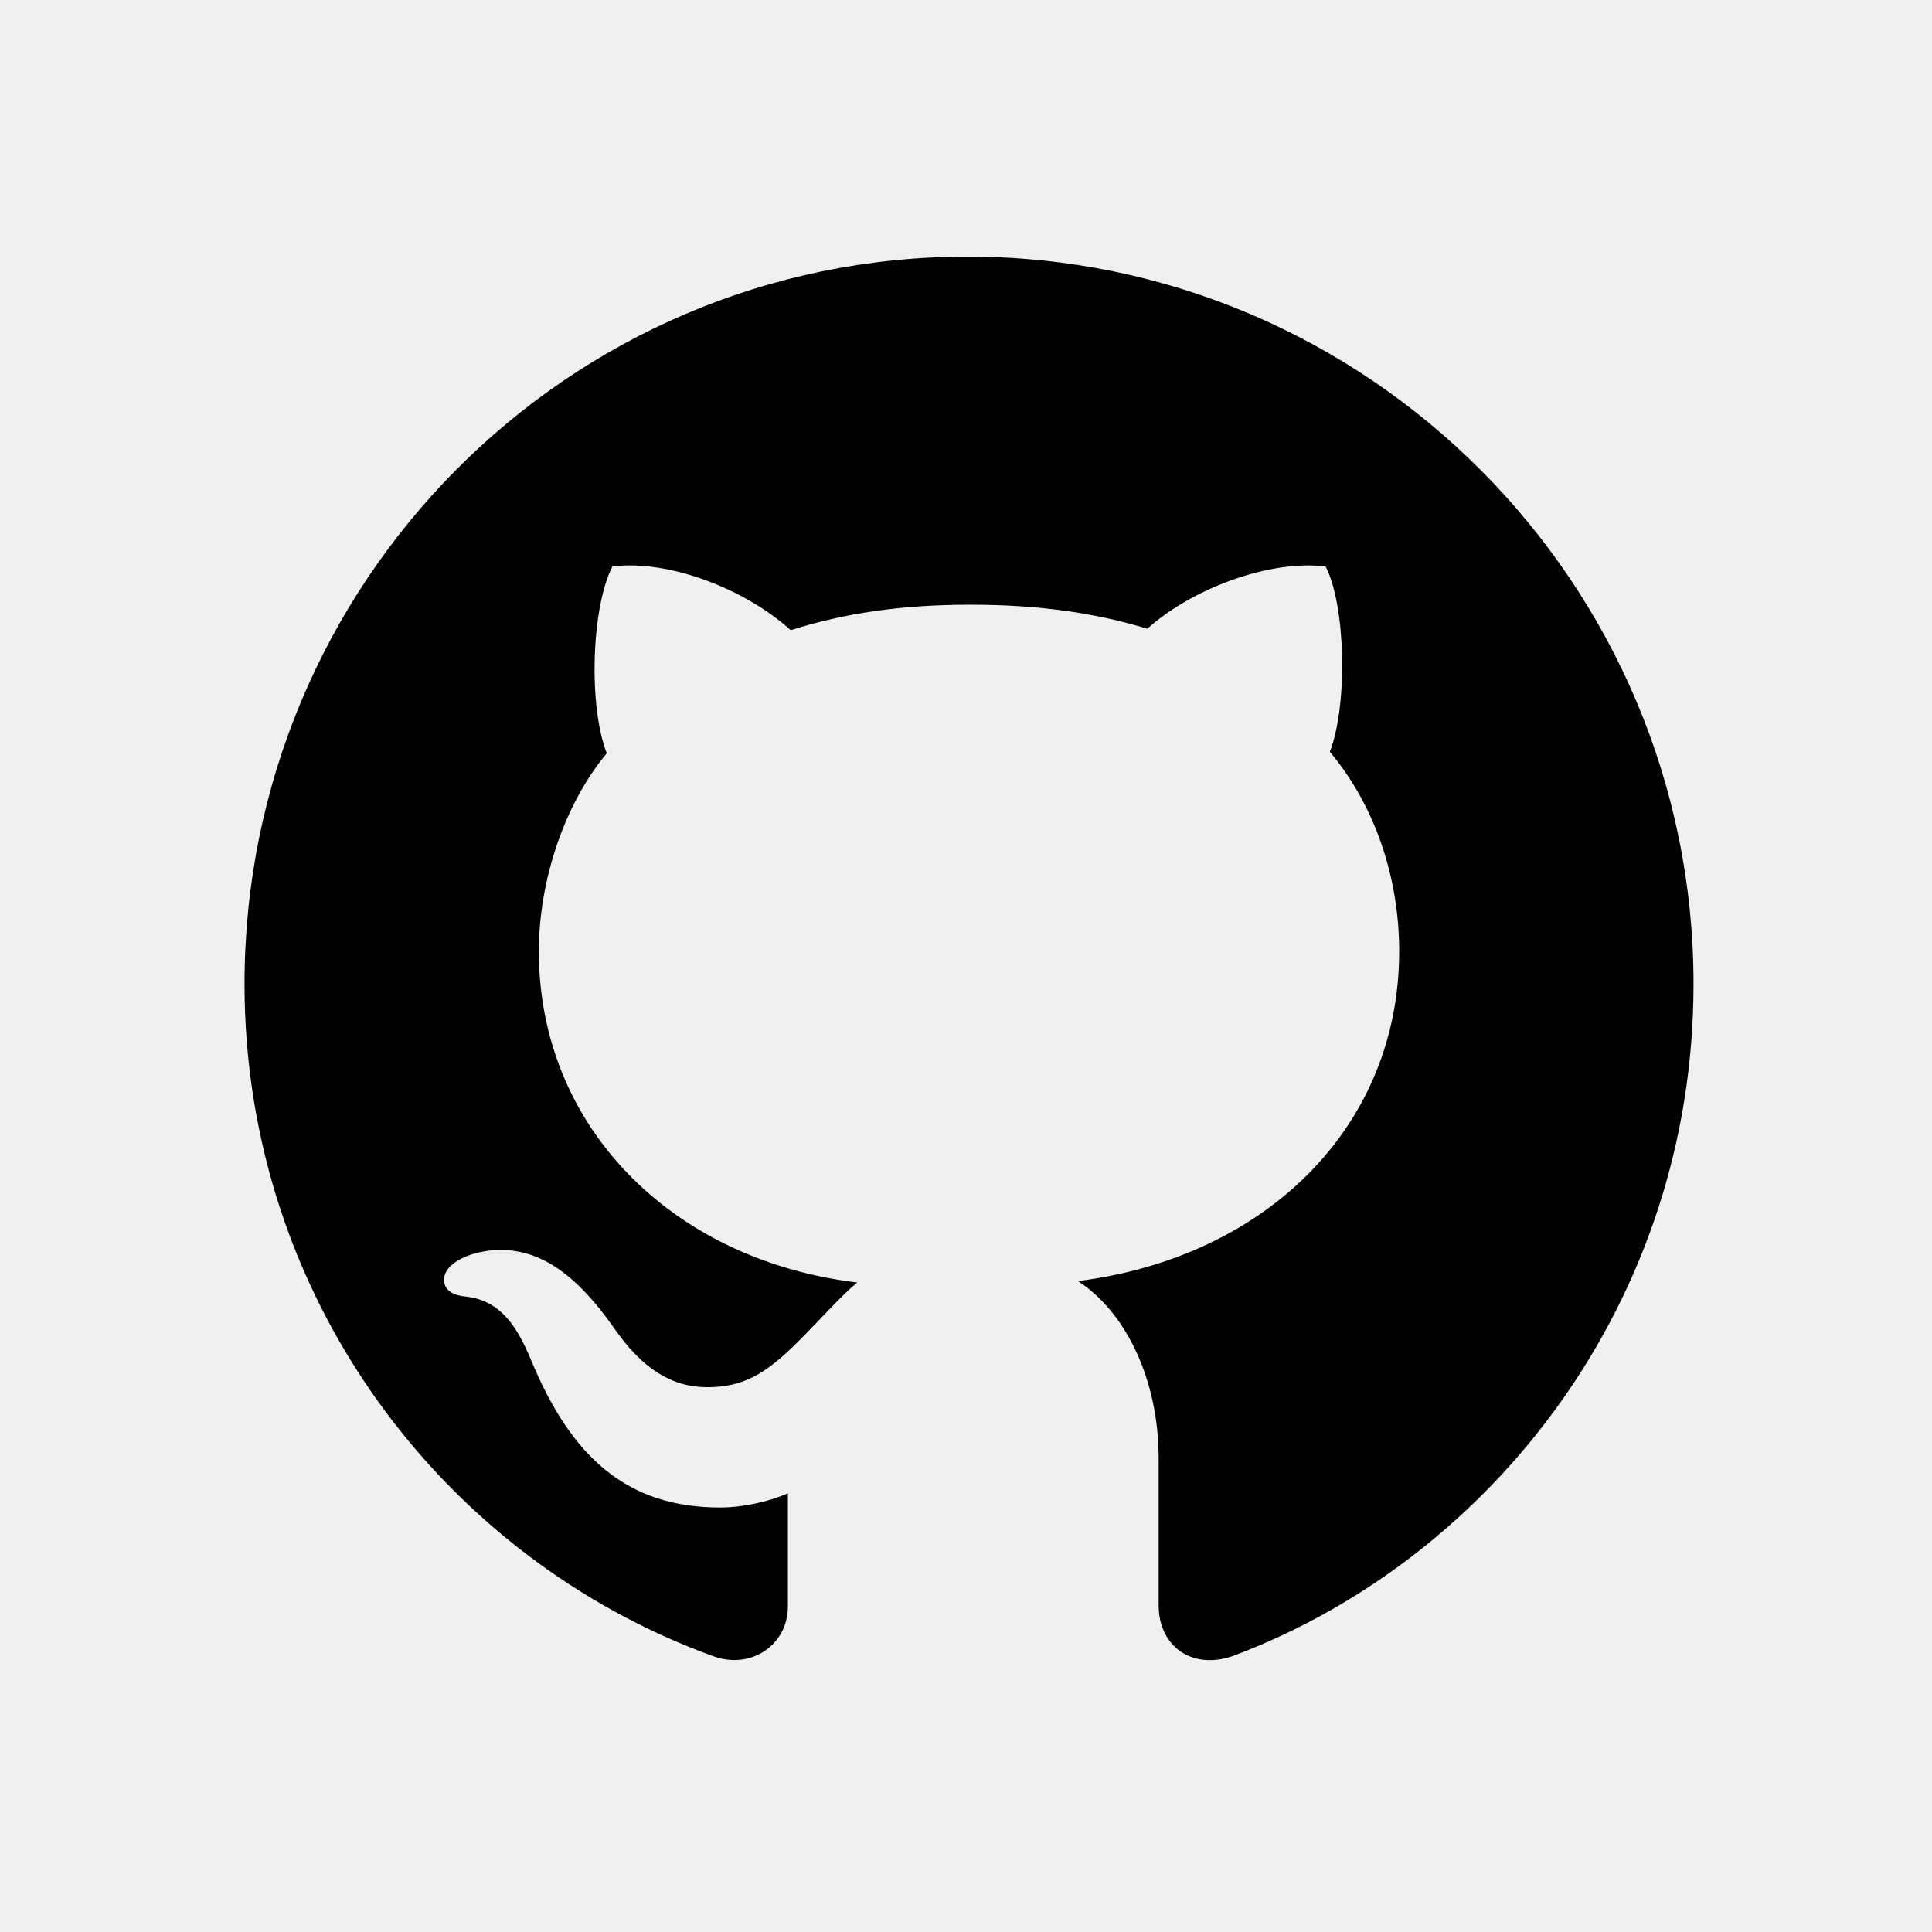
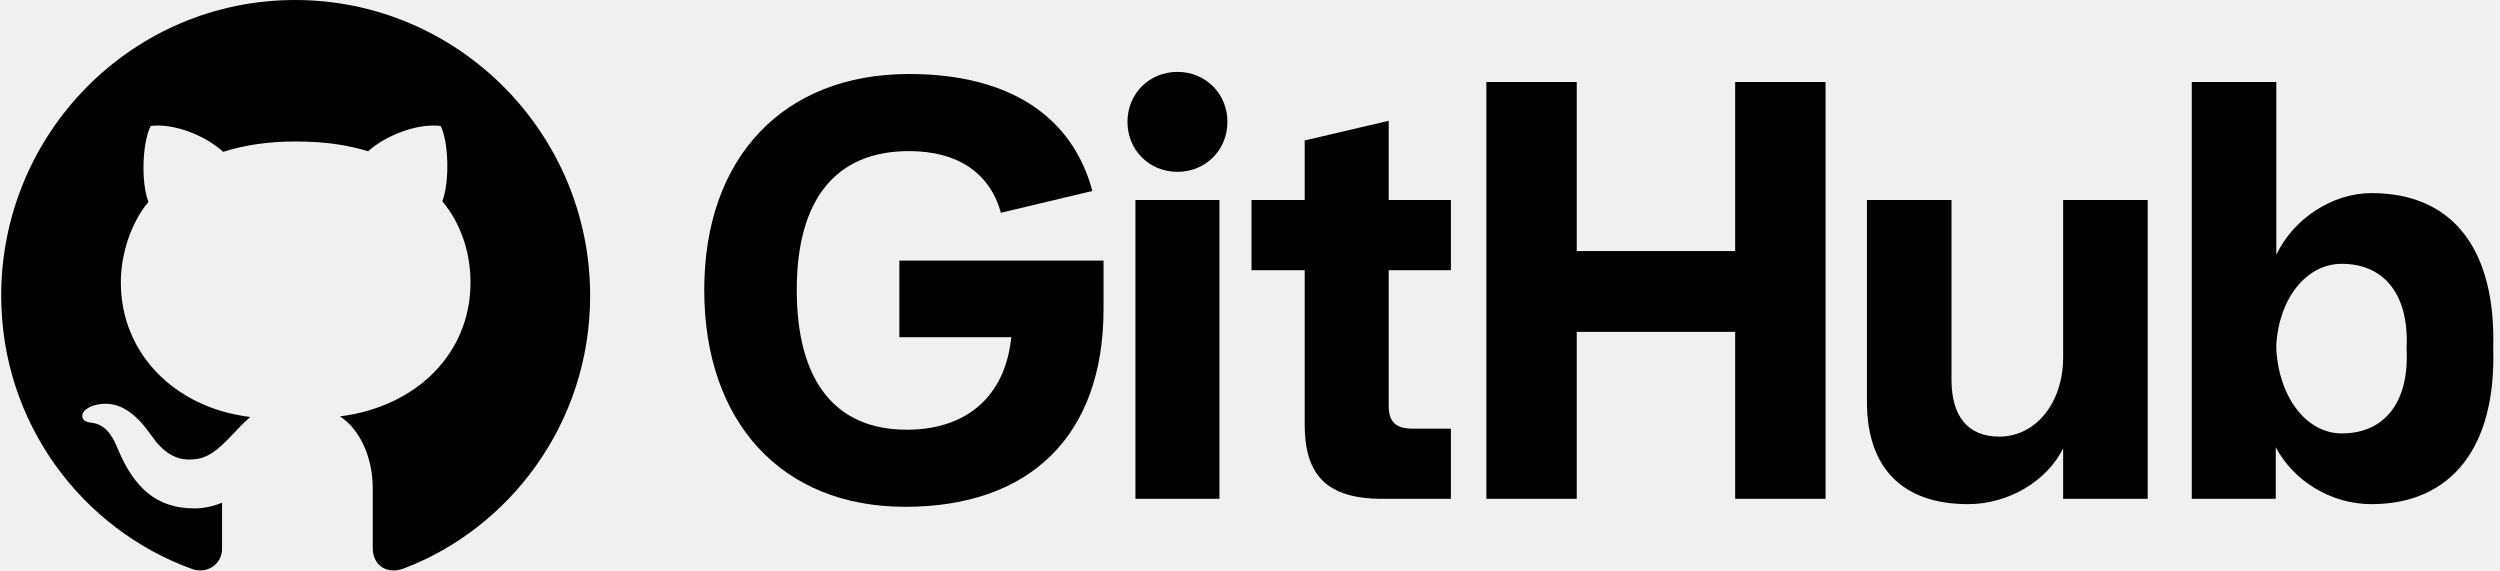
- <svg xmlns="http://www.w3.org/2000/svg" width="128" height="128" viewBox="0 0 128 128" fill="none">
-   <path d="M56.794 84.969C44.419 83.469 35.7 74.562 35.7 63.031C35.7 58.344 37.388 53.281 40.2 49.906C38.981 46.812 39.169 40.25 40.575 37.531C44.325 37.062 49.388 39.031 52.388 41.75C55.95 40.625 59.7 40.062 64.294 40.062C68.888 40.062 72.638 40.625 76.013 41.656C78.919 39.031 84.075 37.062 87.825 37.531C89.138 40.062 89.325 46.625 88.106 49.812C91.106 53.375 92.7 58.156 92.7 63.031C92.7 74.562 83.981 83.281 71.419 84.875C74.606 86.938 76.763 91.438 76.763 96.594L76.763 106.344C76.763 109.156 79.106 110.75 81.919 109.625C98.888 103.156 112.2 86.188 112.2 65.188C112.2 38.656 90.638 17 64.106 17C37.575 17 16.2 38.656 16.2 65.188C16.2 86 29.419 103.25 47.231 109.719C49.763 110.656 52.2 108.969 52.2 106.438L52.2 98.938C50.888 99.5 49.2 99.875 47.7 99.875C41.513 99.875 37.856 96.5 35.231 90.219C34.2 87.688 33.075 86.188 30.919 85.906C29.794 85.812 29.419 85.344 29.419 84.781C29.419 83.656 31.294 82.812 33.169 82.812C35.888 82.812 38.231 84.5 40.669 87.969C42.544 90.688 44.513 91.906 46.856 91.906C49.2 91.906 50.7 91.062 52.856 88.906C54.45 87.312 55.669 85.906 56.794 84.969Z" fill="black" />
+ <svg xmlns="http://www.w3.org/2000/svg" width="416" height="95" viewBox="0 0 416 95" fill="none">
+   <g clip-path="url(#clip0_730_27128)">
+     <path d="M41.639 69.385C29.007 67.853 20.106 58.762 20.106 46.99C20.106 42.205 21.829 37.037 24.7 33.592C23.456 30.434 23.647 23.734 25.083 20.959C28.911 20.48 34.079 22.49 37.141 25.266C40.778 24.117 44.606 23.543 49.296 23.543C53.985 23.543 57.813 24.117 61.258 25.17C64.225 22.49 69.489 20.48 73.317 20.959C74.657 23.543 74.848 30.242 73.604 33.496C76.667 37.133 78.294 42.014 78.294 46.99C78.294 58.762 69.393 67.662 56.569 69.289C59.823 71.394 62.024 75.988 62.024 81.252L62.024 91.205C62.024 94.076 64.417 95.703 67.288 94.555C84.61 87.951 98.2 70.629 98.2 49.191C98.2 22.107 76.188 6.69539e-07 49.104 4.309e-07C22.02 1.92261e-07 0.2 22.107 0.2 49.191C0.2 70.438 13.694 88.047 31.878 94.65C34.462 95.607 36.95 93.885 36.95 91.301L36.95 83.644C35.61 84.219 33.888 84.602 32.356 84.602C26.04 84.602 22.307 81.156 19.628 74.744C18.575 72.16 17.427 70.629 15.225 70.342C14.077 70.246 13.694 69.768 13.694 69.193C13.694 68.045 15.608 67.184 17.522 67.184C20.298 67.184 22.69 68.906 25.178 72.447C27.093 75.223 29.102 76.467 31.495 76.467C33.888 76.467 35.419 75.606 37.62 73.404C39.247 71.777 40.491 70.342 41.639 69.385Z" fill="black" />
+     <g clip-path="url(#clip1_730_27128)">
+       <path d="M188.937 83.004L188.937 33.283L202.915 33.283L202.915 83.004L188.937 83.004ZM230.016 83.004C220.727 83.004 217.099 79.023 217.099 70.618L217.099 44.961L208.252 44.961L208.252 33.283L217.099 33.283L217.099 23.374L231.078 20.1L231.078 33.283L241.429 33.283L241.429 44.961L231.078 44.961L231.078 67.522C231.078 70.264 232.317 71.326 235.059 71.326L241.429 71.326L241.429 83.004L230.016 83.004ZM327.47 83.889C316.588 83.889 310.66 77.873 310.66 66.902L310.66 33.283L324.728 33.283L324.728 63.187C324.728 69.291 327.47 72.653 332.69 72.653C338.706 72.653 343.307 67.079 343.307 59.471L343.307 33.283L357.374 33.283L357.374 83.004L343.307 83.004L343.307 74.6C340.653 79.996 334.283 83.889 327.47 83.889ZM394.613 83.889C387.832 83.889 381.639 79.996 378.687 74.423L378.687 83.004L364.709 83.004L364.709 13.642L378.776 13.642L378.776 42.395C381.639 36.379 388.098 32.133 394.613 32.133C408.181 32.133 415.348 41.511 414.873 58.055C415.348 74.423 407.916 83.889 394.613 83.889ZM389.658 72.122C396.945 72.122 400.926 66.725 400.452 58.055C400.926 49.296 396.945 43.899 389.658 43.899C383.851 43.899 379.251 49.562 378.776 57.347L378.776 58.144C379.251 66.195 383.851 72.122 389.658 72.122ZM288.734 13.642L288.734 41.776L262.369 41.776L262.369 13.642L247.329 13.642L247.329 83.004L262.369 83.004L262.369 55.224L288.734 55.224L288.734 83.004L303.775 83.004L303.775 13.642L288.734 13.642ZM150.628 84.332C130.102 84.332 117.185 70.264 117.185 48.235C117.185 26.205 130.368 12.315 151.247 12.315C168.234 12.315 178.497 19.569 181.77 31.779L166.553 35.406C164.695 28.77 159.387 25.143 151.247 25.143C139.126 25.143 132.579 33.106 132.579 48.235C132.579 63.364 138.949 71.503 150.893 71.503C161.864 71.503 168.411 64.779 168.411 53.366L168.411 50.712L172.304 56.109L149.655 56.109L149.655 43.369L183.628 43.369L183.628 51.42C183.628 72.565 171.331 84.332 150.628 84.332ZM195.926 28.594C200.615 28.594 204.243 24.966 204.243 20.277C204.243 15.588 200.615 11.961 195.926 11.961C191.237 11.961 187.61 15.588 187.61 20.277C187.61 24.966 191.237 28.594 195.926 28.594Z" fill="black" />
+     </g>
+   </g>
+   <defs>
+     <clipPath id="clip0_730_27128">
+       <rect width="416" height="95" fill="white" />
+     </clipPath>
+     <clipPath id="clip1_730_27128">
+       <rect width="298.068" height="75.941" fill="white" transform="translate(117.185 9.49258)" />
+     </clipPath>
+   </defs>
</svg>
